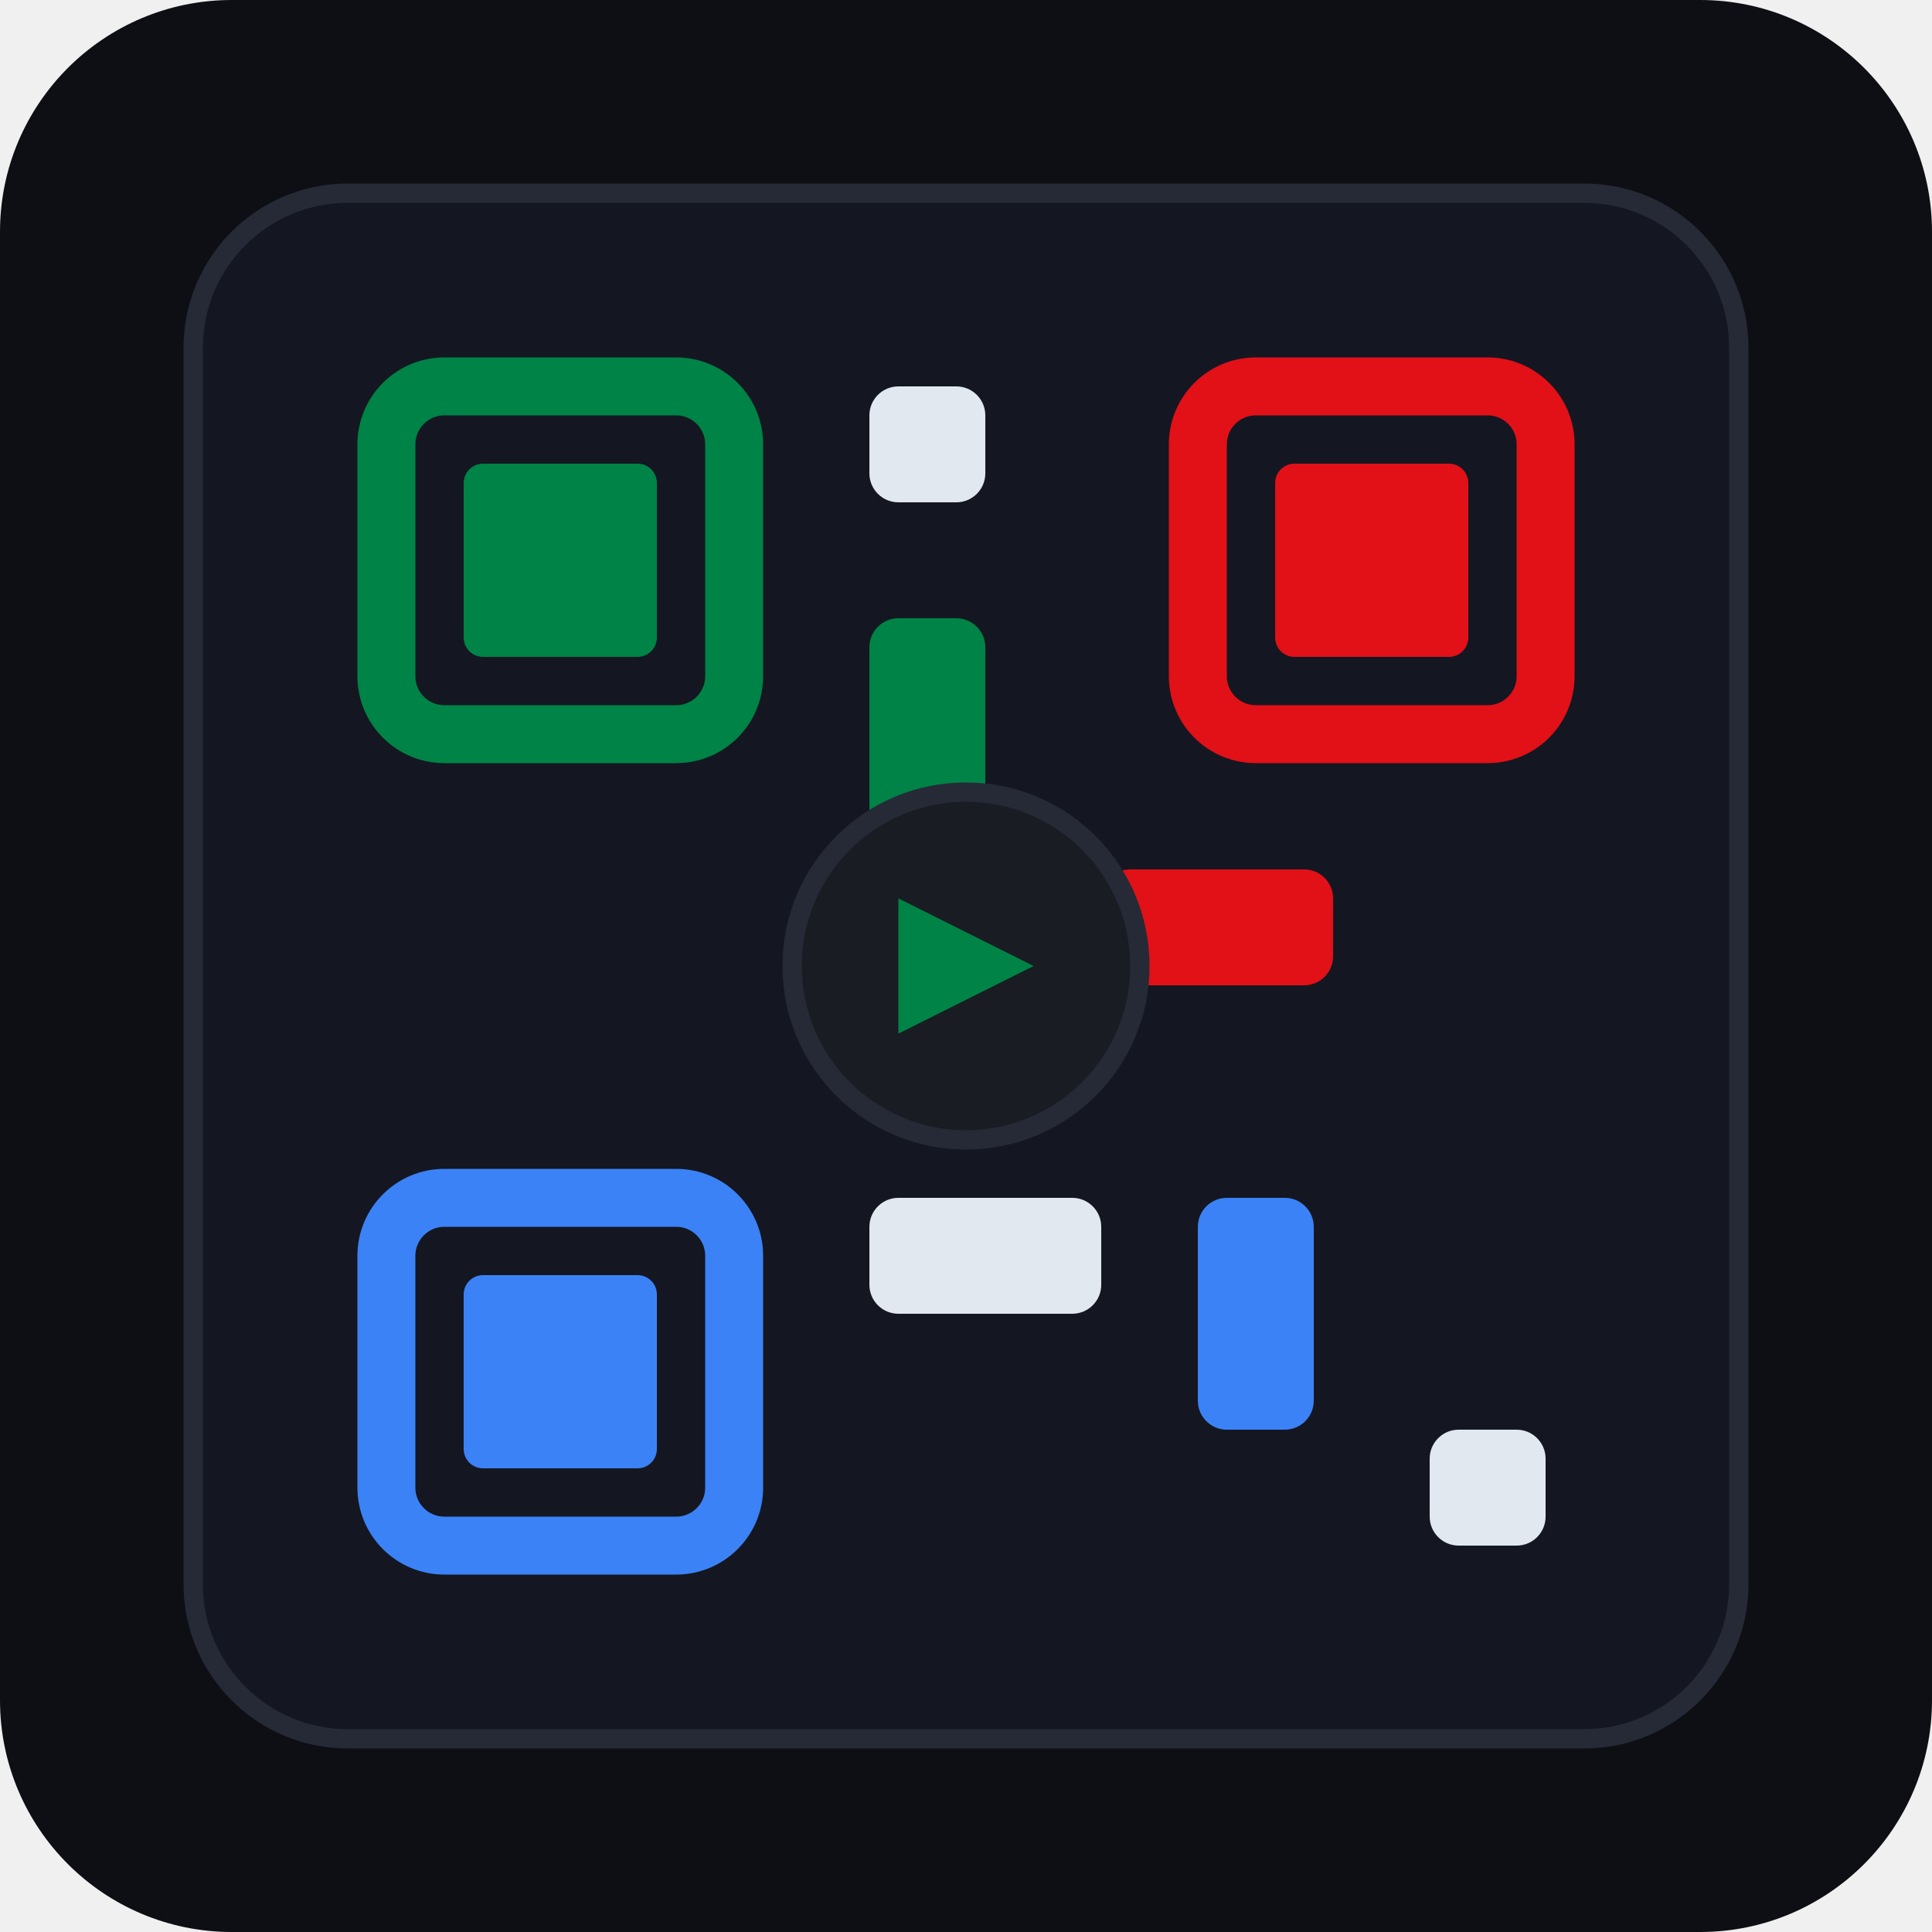
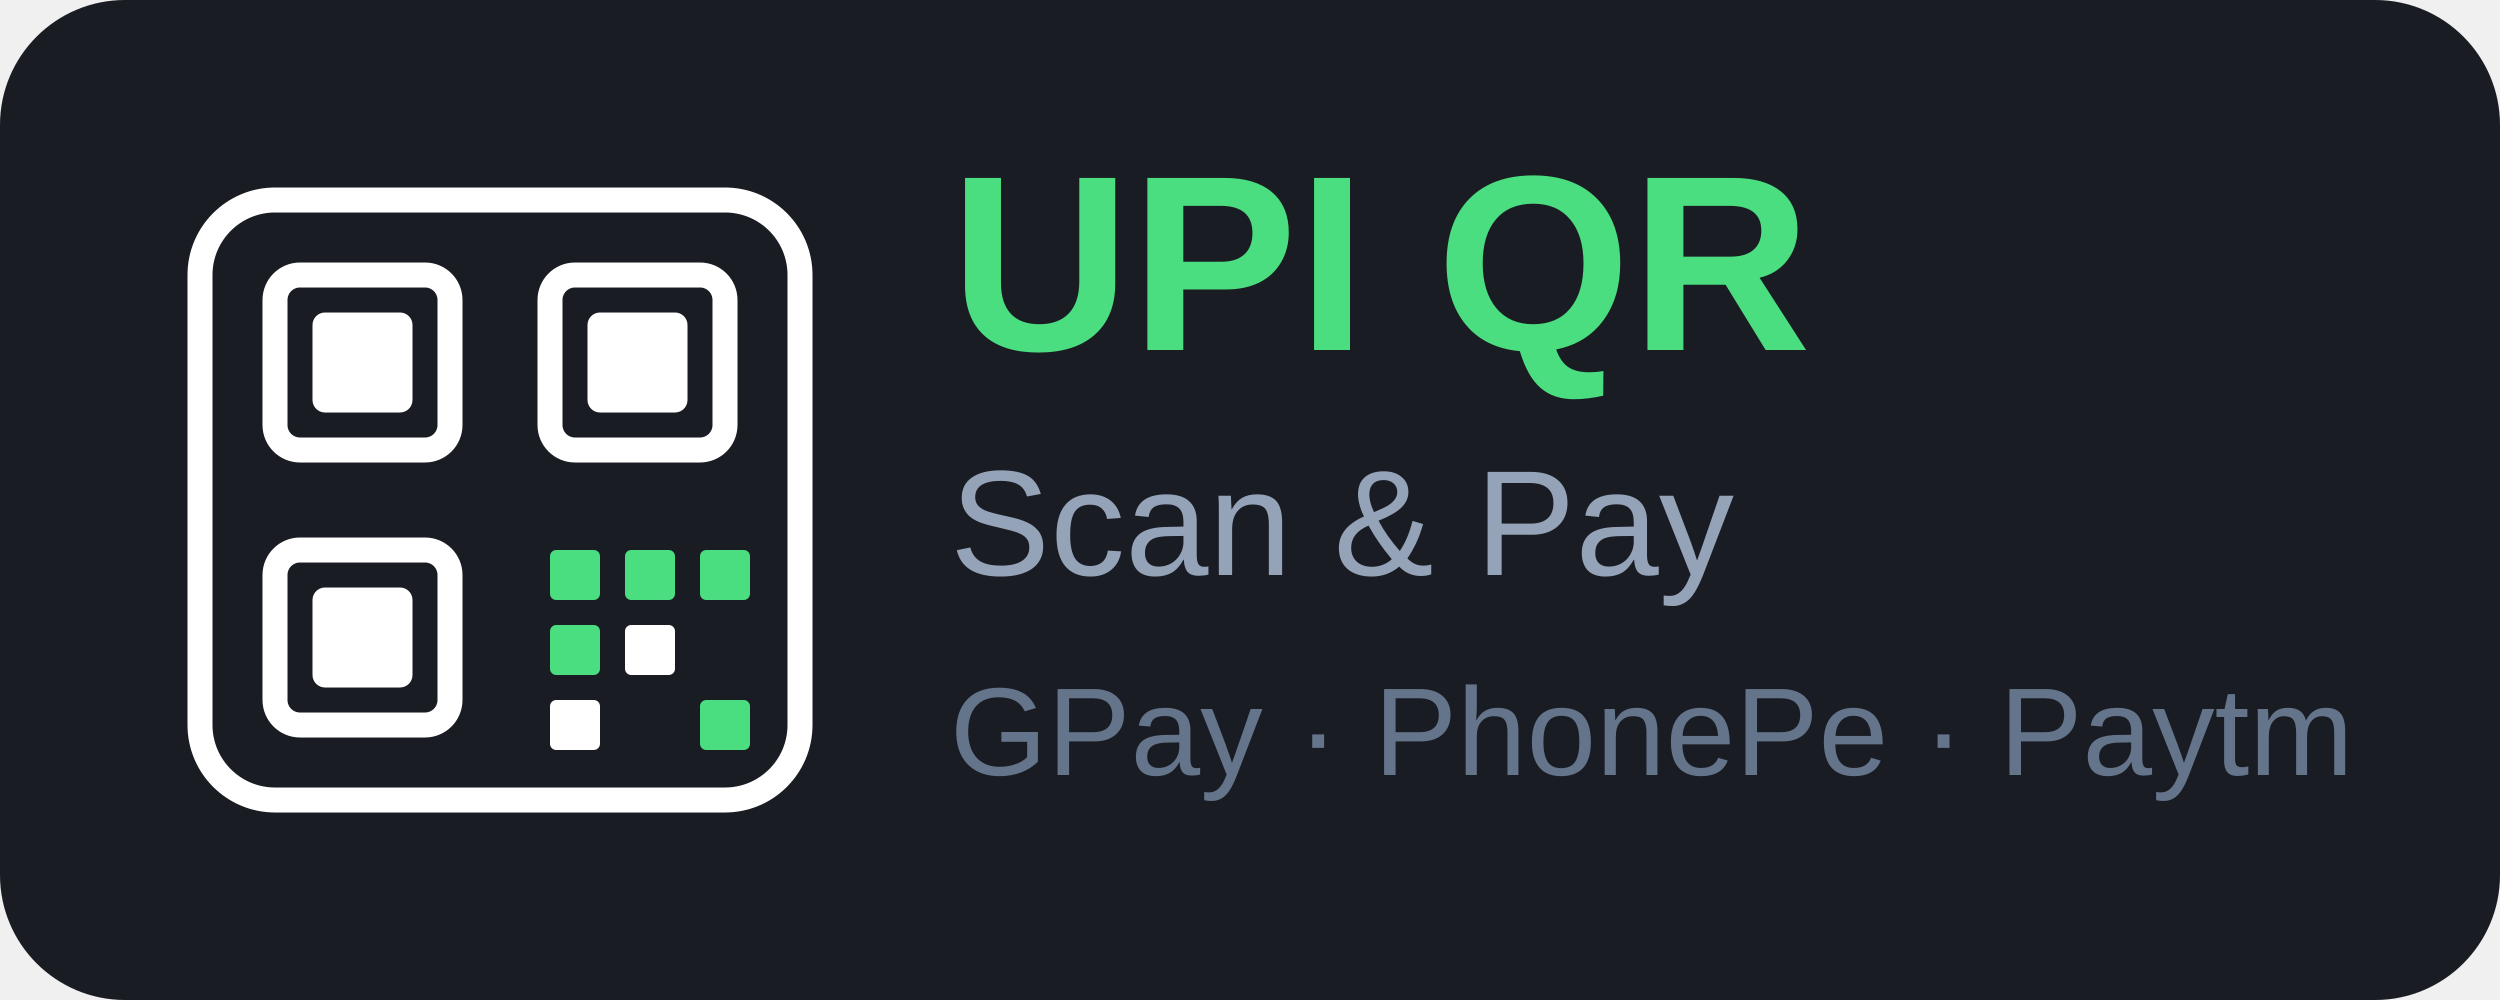
- <svg xmlns="http://www.w3.org/2000/svg" viewBox="0 0 200 200" fill="none">
-   <rect width="200" height="200" rx="24" fill="#0D0F14" />
-   <rect x="20" y="20" width="160" height="160" rx="16" stroke="#262A36" stroke-width="2" fill="#141721" />
-   <rect x="40" y="40" width="36" height="36" rx="6" fill="none" stroke="#008346" stroke-width="6" />
-   <rect x="48" y="48" width="20" height="20" rx="2" fill="#008346" />
-   <rect x="124" y="40" width="36" height="36" rx="6" fill="none" stroke="#E21017" stroke-width="6" />
-   <rect x="132" y="48" width="20" height="20" rx="2" fill="#E21017" />
-   <rect x="40" y="124" width="36" height="36" rx="6" fill="none" stroke="#3B82F6" stroke-width="6" />
-   <rect x="48" y="132" width="20" height="20" rx="2" fill="#3B82F6" />
-   <rect x="90" y="40" width="12" height="12" rx="3" fill="#E2E8F0" />
-   <rect x="90" y="64" width="12" height="24" rx="3" fill="#008346" />
-   <rect x="114" y="90" width="24" height="12" rx="3" fill="#E21017" />
-   <rect x="90" y="124" width="24" height="12" rx="3" fill="#E2E8F0" />
-   <rect x="124" y="124" width="12" height="24" rx="3" fill="#3B82F6" />
-   <rect x="148" y="148" width="12" height="12" rx="3" fill="#E2E8F0" />
-   <circle cx="100" cy="100" r="18" fill="#1A1C23" stroke="#262A36" stroke-width="2" />
-   <path d="M93 93 L107 100 L93 107 Z" fill="#008346" />
+ <svg xmlns="http://www.w3.org/2000/svg" viewBox="0 0 200 80" fill="none">
+   <rect width="200" height="80" rx="10" fill="#1A1C23" />
+   <g transform="translate(16, 16)">
+     <rect width="48" height="48" rx="6" fill="none" stroke="#FFFFFF" stroke-width="2" />
+     <rect x="6" y="6" width="14" height="14" rx="2" fill="none" stroke="#FFFFFF" stroke-width="2" />
+     <rect x="9" y="9" width="8" height="8" rx="1" fill="#FFFFFF" />
+     <rect x="28" y="6" width="14" height="14" rx="2" fill="none" stroke="#FFFFFF" stroke-width="2" />
+     <rect x="31" y="9" width="8" height="8" rx="1" fill="#FFFFFF" />
+     <rect x="6" y="28" width="14" height="14" rx="2" fill="none" stroke="#FFFFFF" stroke-width="2" />
+     <rect x="9" y="31" width="8" height="8" rx="1" fill="#FFFFFF" />
+     <rect x="28" y="28" width="4" height="4" rx="0.5" fill="#4ADE80" />
+     <rect x="34" y="28" width="4" height="4" rx="0.5" fill="#4ADE80" />
+     <rect x="40" y="28" width="4" height="4" rx="0.5" fill="#4ADE80" />
+     <rect x="28" y="34" width="4" height="4" rx="0.5" fill="#4ADE80" />
+     <rect x="34" y="34" width="4" height="4" rx="0.5" fill="#FFFFFF" />
+     <rect x="28" y="40" width="4" height="4" rx="0.5" fill="#FFFFFF" />
+     <rect x="40" y="40" width="4" height="4" rx="0.5" fill="#4ADE80" />
+   </g>
+   <text x="76" y="28" font-family="-apple-system, BlinkMacSystemFont, 'Helvetica Neue', Arial, sans-serif" font-weight="800" font-size="20" fill="#4ADE80">UPI QR</text>
+   <text x="76" y="46" font-family="-apple-system, BlinkMacSystemFont, 'Helvetica Neue', Arial, sans-serif" font-weight="500" font-size="12" fill="#94A3B8">Scan &amp; Pay</text>
+   <text x="76" y="62" font-family="-apple-system, BlinkMacSystemFont, 'Helvetica Neue', Arial, sans-serif" font-weight="400" font-size="10" fill="#64748B">GPay · PhonePe · Paytm</text>
</svg>
